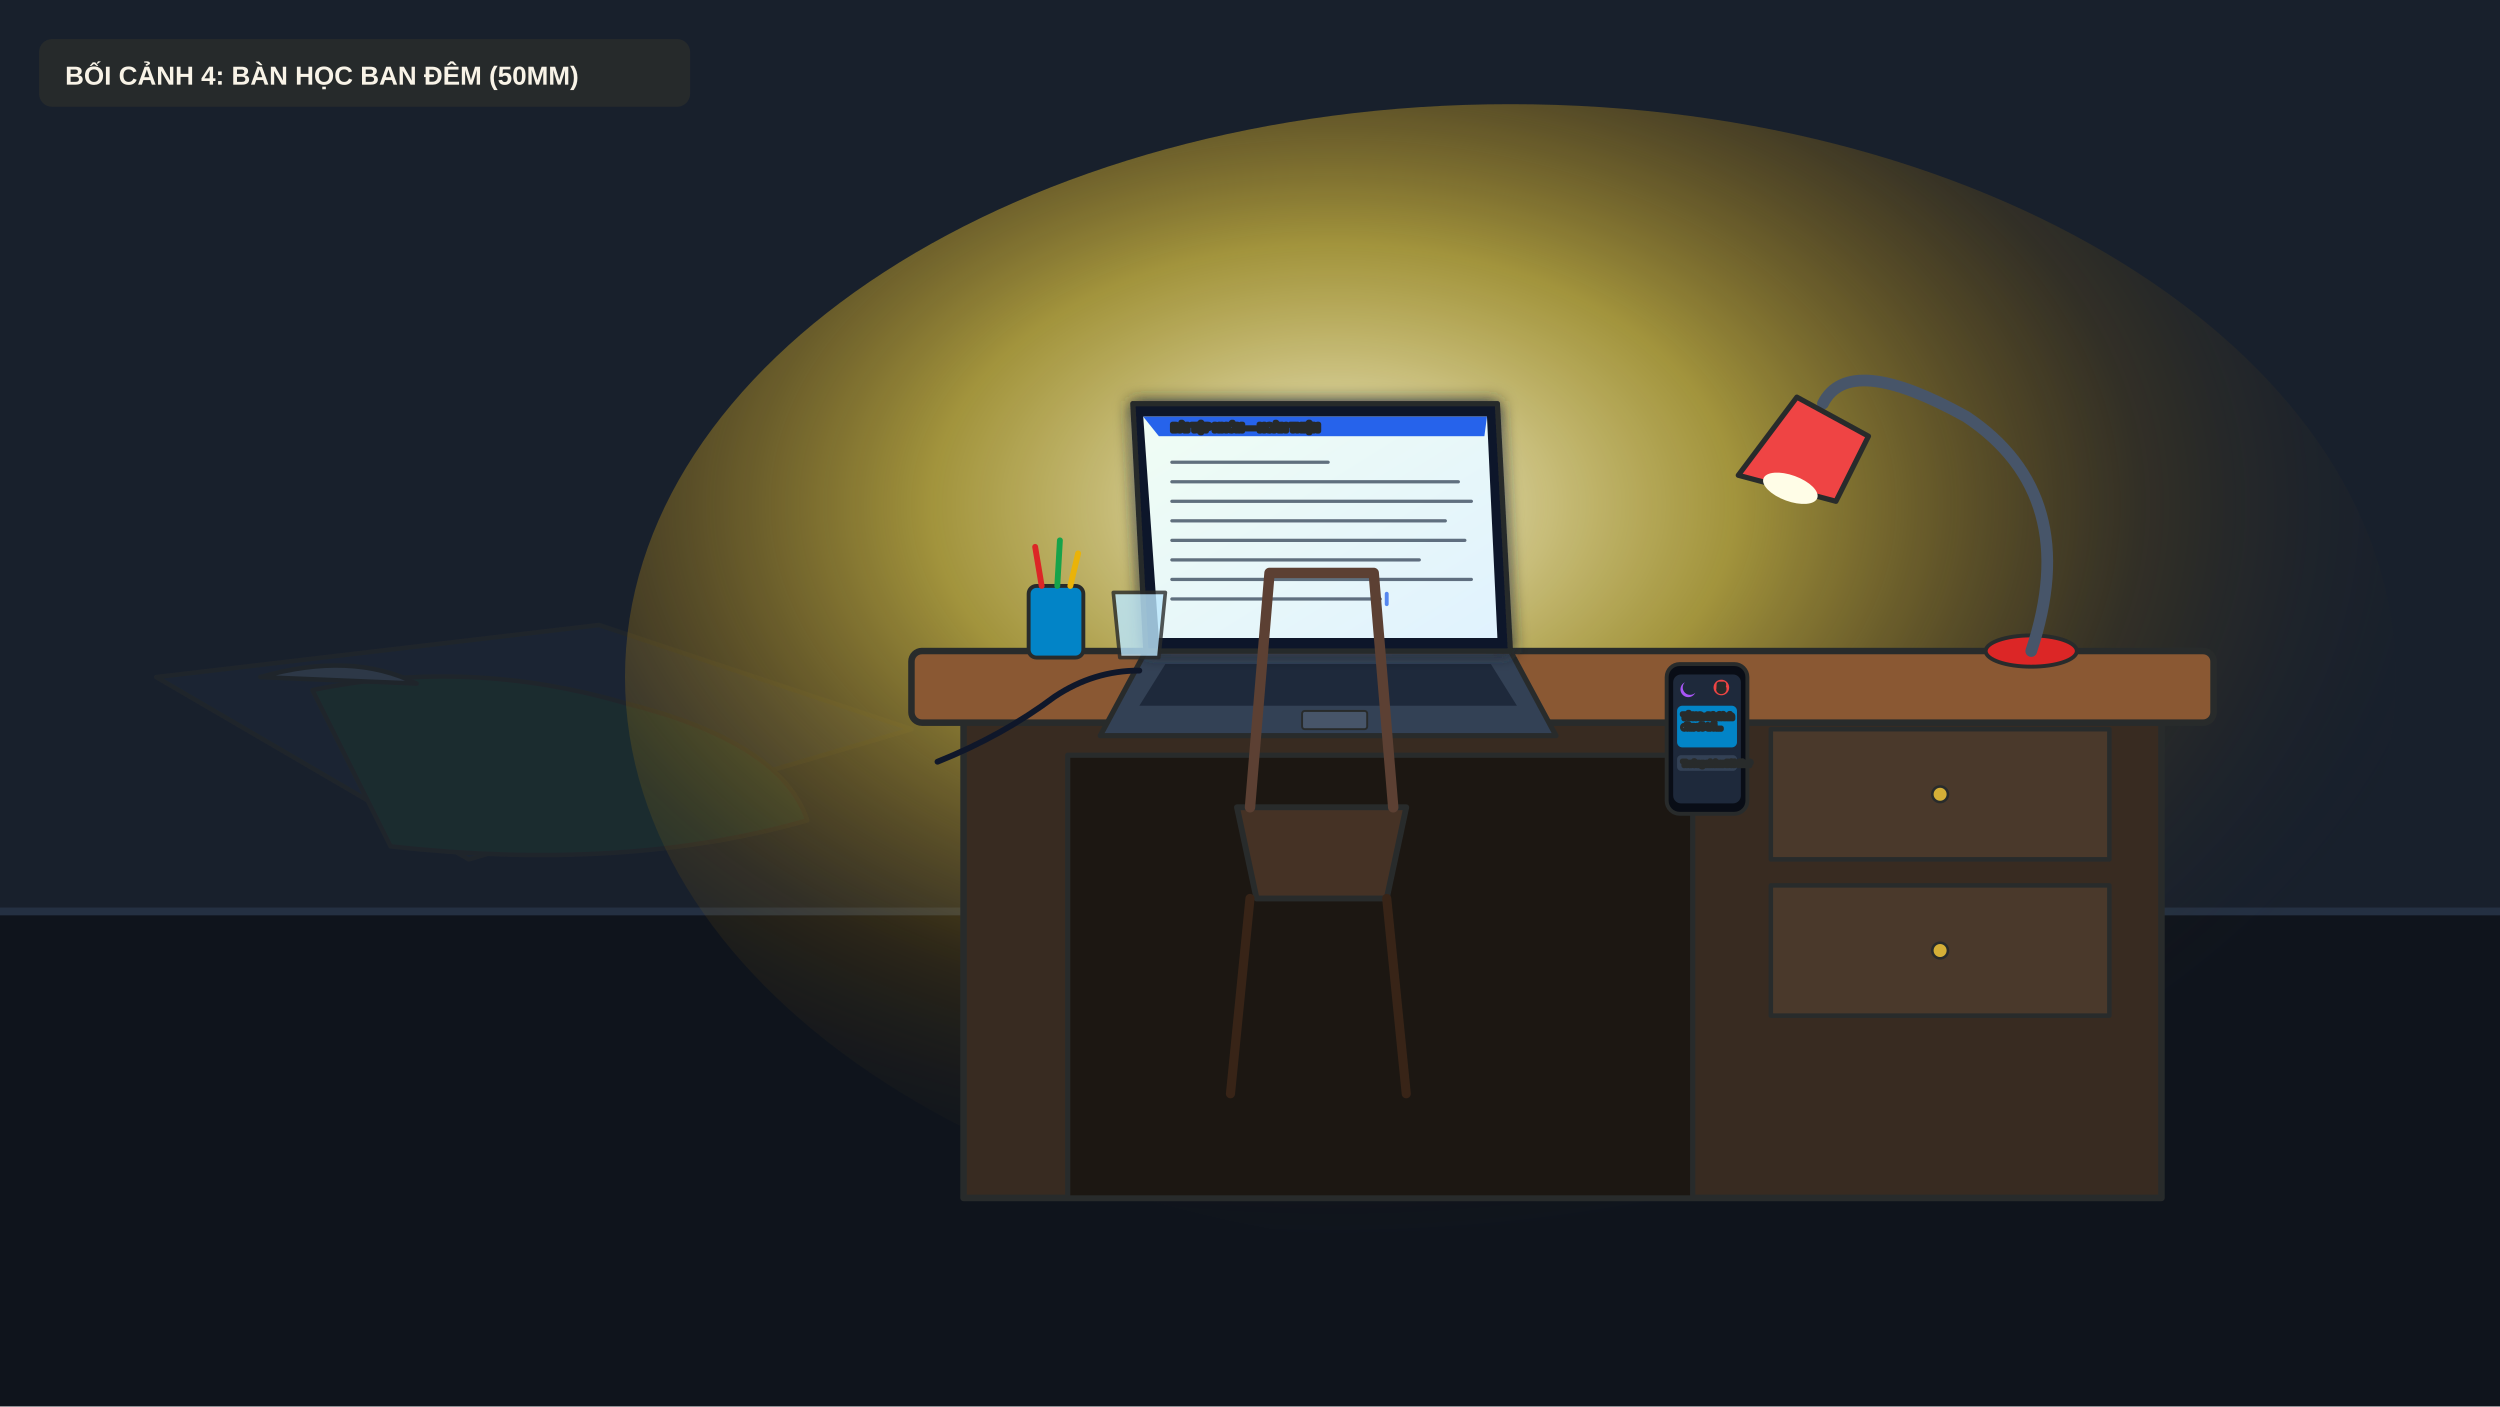
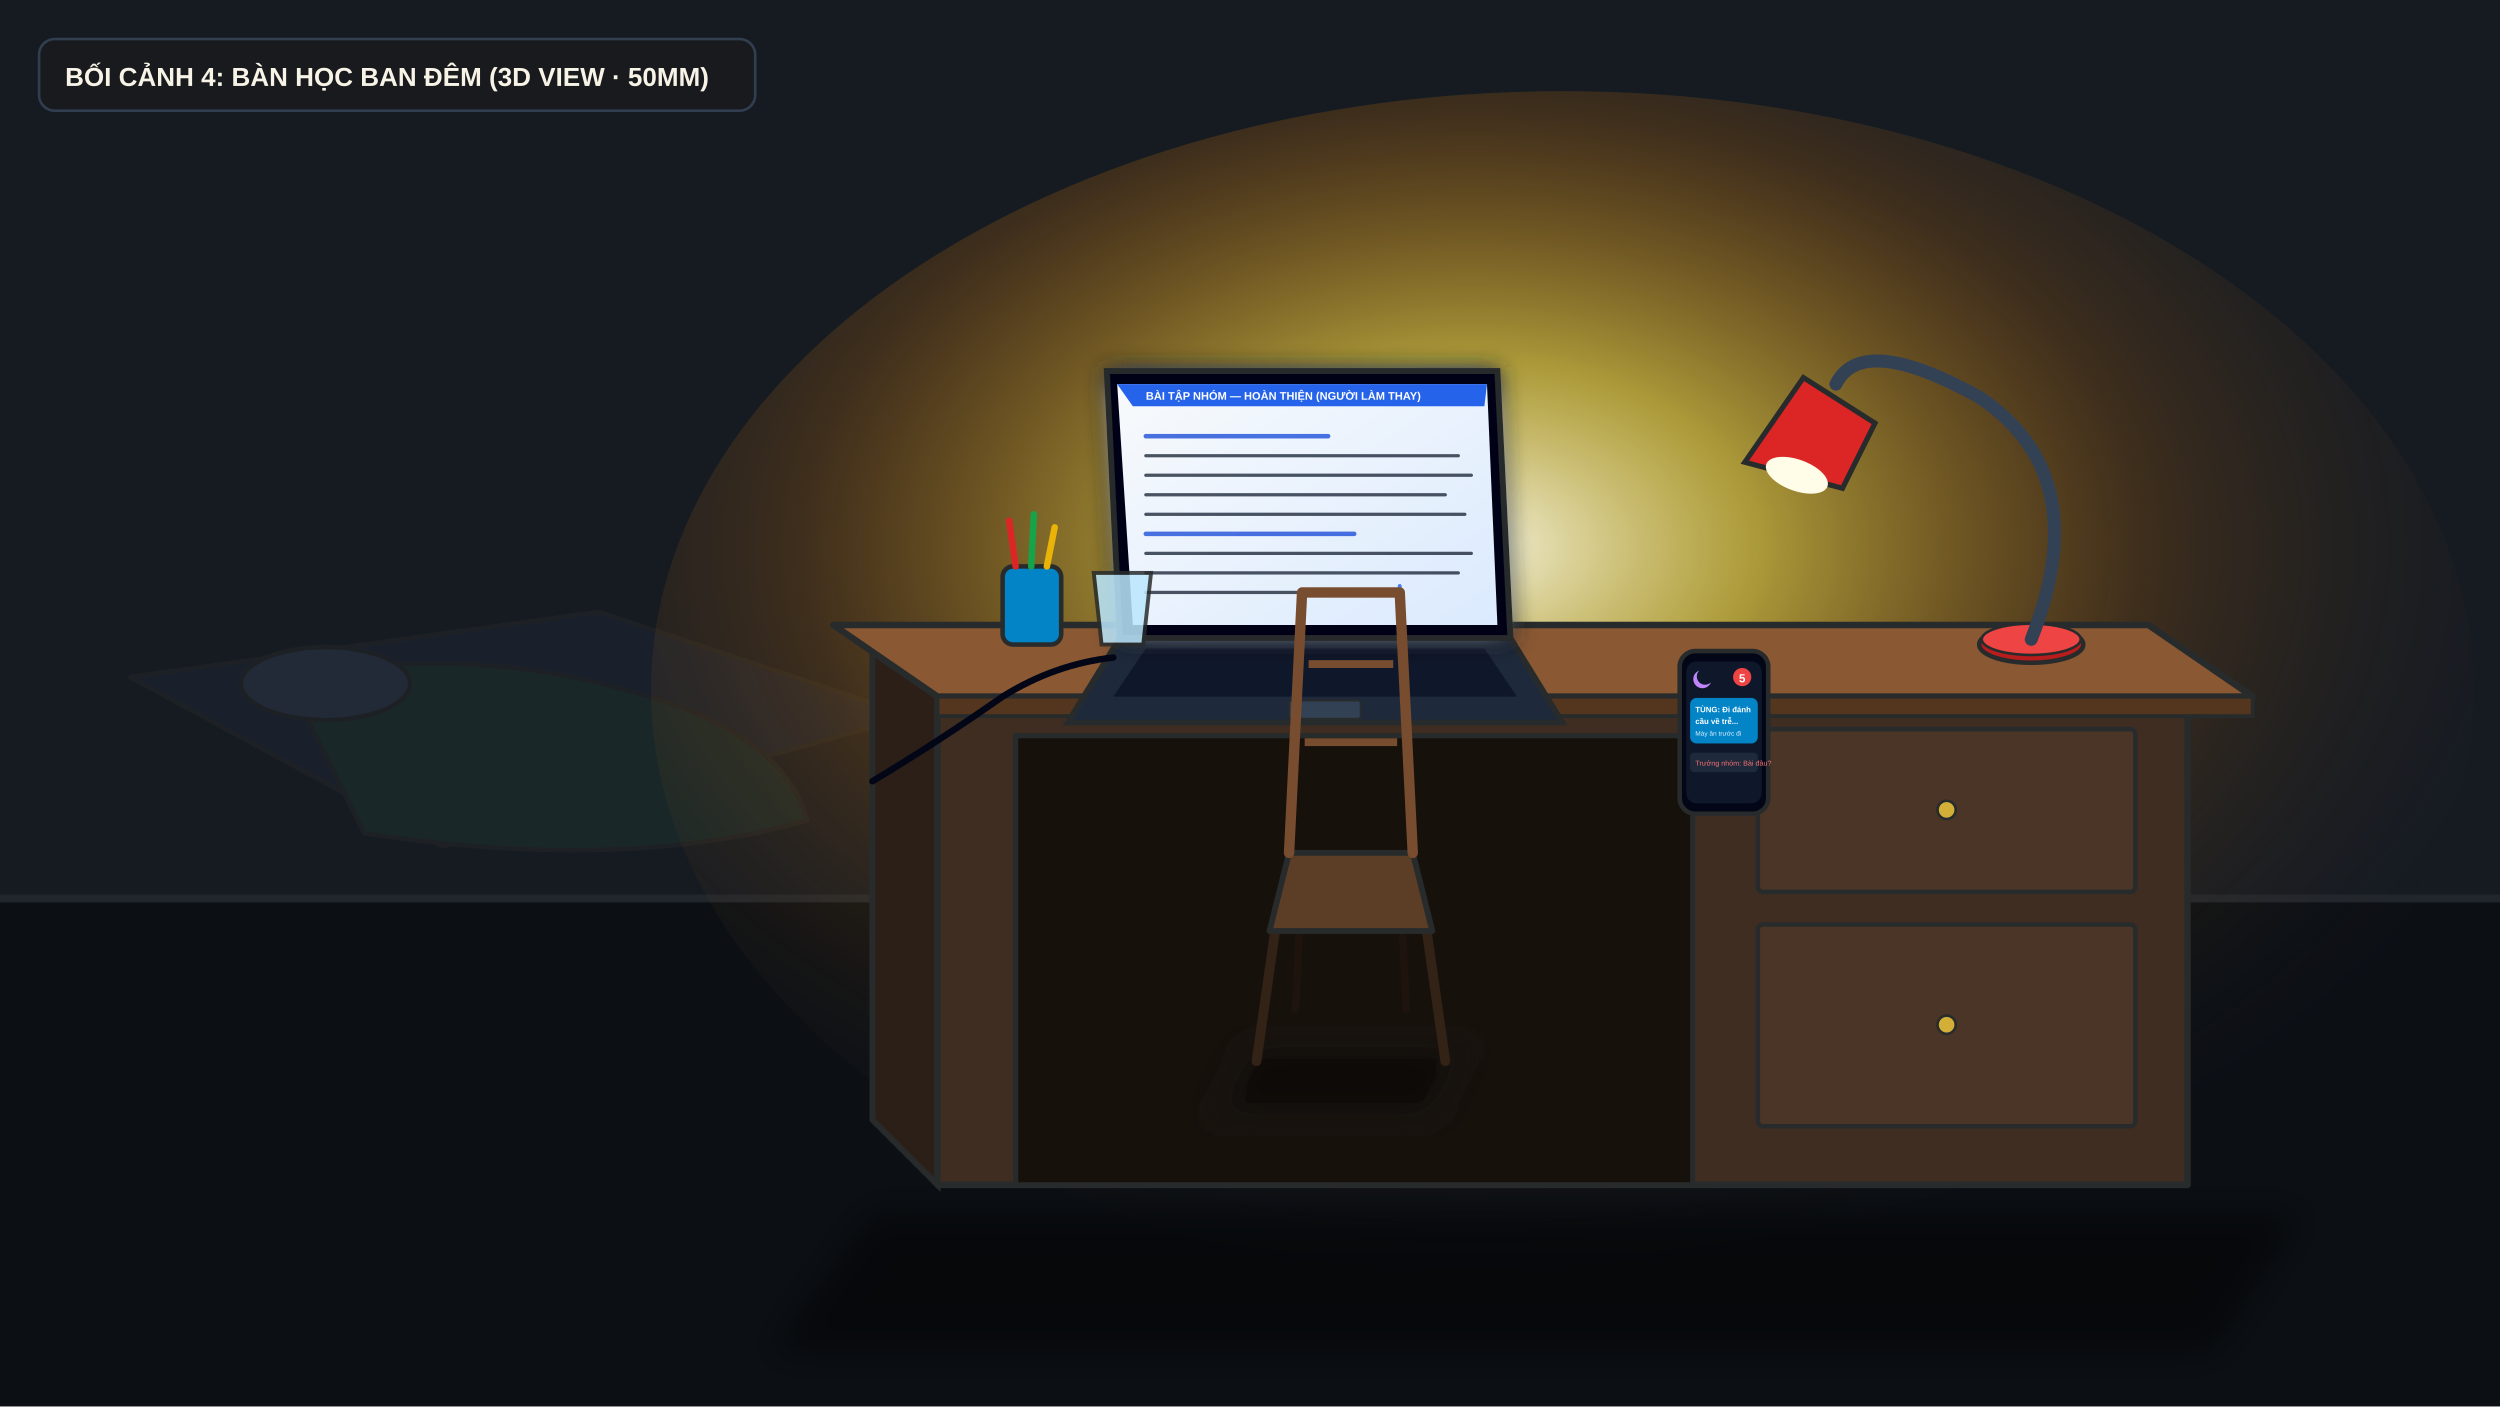
<svg xmlns="http://www.w3.org/2000/svg" width="1920" height="1080" viewBox="0 0 1920 1080">
  <defs>
-     <radialGradient id="lamp-glow" cx="40%" cy="35%" r="65%">
+     <radialGradient id="lamp-volumetric" cx="45%" cy="38%" r="62%">
      <stop offset="0%" stop-color="#fffde7" stop-opacity="0.95" />
-       <stop offset="35%" stop-color="#fde047" stop-opacity="0.6" />
-       <stop offset="70%" stop-color="#ca8a04" stop-opacity="0.15" />
+       <stop offset="25%" stop-color="#fde047" stop-opacity="0.65" />
+       <stop offset="60%" stop-color="#d97706" stop-opacity="0.2" />
      <stop offset="100%" stop-color="#0f172a" stop-opacity="0.0" />
    </radialGradient>
-     <linearGradient id="laptop-screen" x1="0%" y1="0%" x2="100%" y2="100%">
-       <stop offset="0%" stop-color="#f0fdf4" />
-       <stop offset="100%" stop-color="#e0f2fe" />
+     <linearGradient id="screen-grad-3d" x1="0%" y1="0%" x2="100%" y2="100%">
+       <stop offset="0%" stop-color="#f8fafc" />
+       <stop offset="100%" stop-color="#dbeafe" />
    </linearGradient>
-     <filter id="screen-bloom">
-       <feGaussianBlur stdDeviation="6" result="blur" />
+     <filter id="night-shadow" x="-20%" y="-20%" width="140%" height="140%">
+       <feGaussianBlur stdDeviation="14" />
+     </filter>
+     <filter id="glow-screen">
+       <feGaussianBlur stdDeviation="8" result="blur" />
      <feMerge>
        <feMergeNode in="blur" />
        <feMergeNode in="SourceGraphic" />
      </feMerge>
    </filter>
  </defs>
-   <rect width="1920" height="1080" fill="#12161f" />
-   <rect width="1920" height="700" fill="#18202c" />
-   <rect y="700" width="1920" height="380" fill="#0f141c" />
-   <line x1="0" y1="700" x2="1920" y2="700" stroke="#243042" stroke-width="6" stroke-linecap="round" />
-   <g transform="translate(120 480)" opacity="0.45" stroke="#282b2b" stroke-width="3.5" stroke-linejoin="round">
-     <path d="M0 40 L340 0 L580 80 L240 180 Z" fill="#1e293b" />
-     <path d="M120 50 Q240 25 360 60 Q480 90 500 150 Q360 190 180 170 Z" fill="#1e3a34" />
-     <path d="M80 40 Q150 20 200 45 Z" fill="#475569" />
+   <rect width="1920" height="1080" fill="#0d1117" />
+   <rect width="1920" height="690" fill="#161b22" />
+   <rect y="690" width="1920" height="390" fill="#0c1015" />
+   <line x1="0" y1="690" x2="1920" y2="690" stroke="#21262d" stroke-width="6" stroke-linecap="round" />
+   <g transform="translate(100 480)" opacity="0.4" stroke="#282b2b" stroke-width="3.5" stroke-linejoin="round">
+     <polygon points="0,40 360,-10 600,70 240,170" fill="#1e293b" />
+     <path d="M120 40 Q260 15 380 50 Q500 80 520 150 Q380 190 180 160 Z" fill="#1e3a34" />
+     <ellipse cx="150" cy="45" rx="65" ry="28" fill="#334155" />
  </g>
-   <ellipse cx="1160" cy="520" rx="680" ry="440" fill="url(#lamp-glow)" stroke="none" />
-   <g id="study-desk" transform="translate(740 480)" stroke="#282b2b" stroke-width="4" stroke-linejoin="round" stroke-linecap="round">
-     <rect x="0" y="60" width="920" height="380" fill="#382b21" stroke="#282b2b" stroke-width="5" />
-     <rect x="620" y="80" width="260" height="100" fill="#4a392b" stroke="#282b2b" stroke-width="3.5" />
-     <rect x="620" y="200" width="260" height="100" fill="#4a392b" stroke="#282b2b" stroke-width="3.5" />
-     <circle cx="750" cy="130" r="6" fill="#d4af37" stroke="#282b2b" stroke-width="2" />
-     <circle cx="750" cy="250" r="6" fill="#d4af37" stroke="#282b2b" stroke-width="2" />
-     <rect x="80" y="100" width="480" height="340" fill="#1c1712" stroke="#282b2b" stroke-width="4" />
-     <rect x="-40" y="20" width="1000" height="55" rx="8" fill="#8a5833" stroke="#282b2b" stroke-width="5" />
-     <g transform="translate(820 20)">
-       <ellipse cx="0" cy="0" rx="35" ry="12" fill="#dc2626" stroke="#282b2b" stroke-width="3" />
-       <path d="M0 0 Q40 -120 -50 -180 Q-140 -230 -160 -190" fill="none" stroke="#475569" stroke-width="9" stroke-linecap="round" />
-       <path d="M-180 -195 L-125 -165 L-150 -115 L-225 -135 Z" fill="#ef4444" stroke="#282b2b" stroke-width="4" />
-       <ellipse cx="-185" cy="-125" rx="22" ry="10" fill="#fffde7" stroke="none" transform="rotate(20 -185 -125)" />
+   <ellipse cx="1200" cy="530" rx="700" ry="460" fill="url(#lamp-volumetric)" stroke="none" />
+   <g id="desk-3d-unit" transform="translate(720 470)">
+     <polygon points="-50,460 1050,460 980,570 -130,570" fill="#000" opacity="0.5" filter="url(#night-shadow)" />
+     <polygon points="-50,20 0,65 0,440 -50,390" fill="#2b1f17" stroke="#282b2b" stroke-width="4.5" />
+     <polygon points="0,65 960,65 960,440 0,440" fill="#3f2d21" stroke="#282b2b" stroke-width="5" stroke-linejoin="round" />
+     <rect x="60" y="95" width="520" height="345" fill="#17110c" stroke="#282b2b" stroke-width="4" />
+     <g stroke="#282b2b" stroke-width="3.5">
+       <rect x="630" y="90" width="290" height="125" rx="4" fill="#4a3527" />
+       <circle cx="775" cy="152" r="7" fill="#d4af37" stroke-width="2" />
+       <rect x="630" y="240" width="290" height="155" rx="4" fill="#4a3527" />
+       <circle cx="775" cy="317" r="7" fill="#d4af37" stroke-width="2" />
    </g>
-     <g transform="translate(260 20)">
-       <path d="M-120 0 L160 0 L195 65 L-155 65 Z" fill="#334155" stroke="#282b2b" stroke-width="4" />
-       <path d="M-105 10 L145 10 L165 42 L-125 42 Z" fill="#1e293b" stroke="none" />
-       <rect x="0" y="46" width="50" height="14" rx="2" fill="#475569" stroke="#282b2b" stroke-width="1.5" />
-       <path d="M-125 15 Q-160 15 -190 35 Q-230 65 -280 85" fill="none" stroke="#0f172a" stroke-width="4.5" stroke-linecap="round" />
-       <g filter="url(#screen-bloom)">
-         <polygon points="-120,0 160,0 150,-190 -130,-190" fill="#0f172a" stroke="#282b2b" stroke-width="4" />
-         <polygon points="-110,-10 150,-10 142,-180 -122,-180" fill="url(#laptop-screen)" stroke="none" />
-         <polygon points="-110,-165 140,-165 142,-180 -122,-180" fill="#2563eb" stroke="none" />
-         <text x="-100" y="-169" font-family="Arial, sans-serif" font-size="7.5" font-weight="bold" fill="#ffffff">BÀI TẬP NHÓM — HOÀN THIỆN</text>
-         <g stroke="#334155" stroke-width="2.5" stroke-linecap="round" opacity="0.75">
-           <line x1="-100" y1="-145" x2="20" y2="-145" />
-           <line x1="-100" y1="-130" x2="120" y2="-130" />
-           <line x1="-100" y1="-115" x2="130" y2="-115" />
-           <line x1="-100" y1="-100" x2="110" y2="-100" />
-           <line x1="-100" y1="-85" x2="125" y2="-85" />
-           <line x1="-100" y1="-70" x2="90" y2="-70" />
-           <line x1="-100" y1="-55" x2="130" y2="-55" />
-           <line x1="-100" y1="-40" x2="60" y2="-40" />
-           <line x1="65" y1="-44" x2="65" y2="-36" stroke="#2563eb" stroke-width="3" />
+     <polygon points="-80,10 930,10 1010,65 0,65" fill="#8a5833" stroke="#282b2b" stroke-width="5" stroke-linejoin="round" />
+     <polygon points="0,65 1010,65 1010,80 0,80" fill="#54361e" stroke="#282b2b" stroke-width="3" />
+     <g transform="translate(840 25)">
+       <ellipse cx="0" cy="0" rx="40" ry="14" fill="#b91c1c" stroke="#282b2b" stroke-width="3.5" />
+       <ellipse cx="0" cy="-4" rx="38" ry="12" fill="#ef4444" stroke="#282b2b" stroke-width="2" />
+       <path d="M0 -4 Q50 -130 -40 -190 Q-130 -240 -150 -200" fill="none" stroke="#334155" stroke-width="10" stroke-linecap="round" />
+       <path d="M-175 -205 L-120 -170 L-145 -120 L-220 -140 Z" fill="#dc2626" stroke="#282b2b" stroke-width="4" />
+       <ellipse cx="-180" cy="-130" rx="25" ry="12" fill="#fffde7" stroke="none" transform="rotate(20 -180 -130)" />
+     </g>
+     <g transform="translate(280 20)">
+       <polygon points="-140,0 160,0 200,65 -180,65" fill="#1e293b" stroke="#282b2b" stroke-width="4.5" />
+       <polygon points="-120,8 140,8 165,45 -145,45" fill="#0f172a" stroke="none" />
+       <rect x="-10" y="48" width="55" height="14" rx="2" fill="#334155" stroke="#282b2b" stroke-width="1.5" />
+       <path d="M-145 15 Q-190 20 -230 45 Q-280 80 -330 110" fill="none" stroke="#020617" stroke-width="5" stroke-linecap="round" />
+       <g filter="url(#glow-screen)">
+         <polygon points="-140,0 160,0 150,-205 -150,-205" fill="#020617" stroke="#282b2b" stroke-width="4.5" />
+         <polygon points="-130,-10 150,-10 142,-195 -142,-195" fill="url(#screen-grad-3d)" stroke="none" />
+         <polygon points="-130,-178 140,-178 142,-195 -142,-195" fill="#2563eb" stroke="none" />
+         <text x="-120" y="-183" font-family="Arial" font-size="8.5" font-weight="bold" fill="#ffffff">BÀI TẬP NHÓM — HOÀN THIỆN (NGƯỜI LÀM THAY)</text>
+         <g stroke="#1e293b" stroke-width="2.5" stroke-linecap="round" opacity="0.8">
+           <line x1="-120" y1="-155" x2="20" y2="-155" stroke-width="3.5" stroke="#1d4ed8" />
+           <line x1="-120" y1="-140" x2="120" y2="-140" />
+           <line x1="-120" y1="-125" x2="130" y2="-125" />
+           <line x1="-120" y1="-110" x2="110" y2="-110" />
+           <line x1="-120" y1="-95" x2="125" y2="-95" />
+           <line x1="-120" y1="-80" x2="40" y2="-80" stroke-width="3.5" stroke="#1d4ed8" />
+           <line x1="-120" y1="-65" x2="130" y2="-65" />
+           <line x1="-120" y1="-50" x2="120" y2="-50" />
+           <line x1="-120" y1="-35" x2="70" y2="-35" />
+           <line x1="75" y1="-40" x2="75" y2="-30" stroke="#2563eb" stroke-width="3" />
        </g>
      </g>
    </g>
-     <g transform="translate(540 30)">
-       <rect x="0" y="0" width="62" height="115" rx="10" fill="#090d16" stroke="#282b2b" stroke-width="3" />
-       <rect x="5" y="8" width="52" height="99" rx="6" fill="#1e293b" stroke="none" />
-       <path d="M22 22 A 6 6 0 1 1 14 14 A 4.5 4.5 0 0 0 22 22 Z" fill="#a855f7" stroke="none" />
-       <circle cx="42" cy="18" r="6" fill="#ef4444" stroke="none" />
-       <text x="42" y="21" font-family="Arial, sans-serif" font-size="8" font-weight="bold" fill="#ffffff" text-anchor="middle">5</text>
-       <rect x="8" y="32" width="46" height="32" rx="4" fill="#0284c7" stroke="none" />
-       <text x="12" y="42" font-family="Arial, sans-serif" font-size="5.5" font-weight="bold" fill="#ffffff">TÙNG: Đi đánh</text>
-       <text x="12" y="50" font-family="Arial, sans-serif" font-size="5.5" font-weight="bold" fill="#ffffff">cầu về trễ...</text>
-       <rect x="8" y="70" width="46" height="12" rx="3" fill="#334155" stroke="none" />
-       <text x="12" y="78" font-family="Arial, sans-serif" font-size="5" fill="#94a3b8">Trưởng nhóm: Bài đâu?</text>
+     <g transform="translate(570 30)">
+       <rect x="0" y="0" width="68" height="125" rx="12" fill="#020617" stroke="#282b2b" stroke-width="3.5" />
+       <rect x="5" y="8" width="58" height="109" rx="8" fill="#0f172a" stroke="none" />
+       <path d="M24 24 A 7 7 0 1 1 15 15 A 5 5 0 0 0 24 24 Z" fill="#c084fc" stroke="none" />
+       <circle cx="48" cy="20" r="7" fill="#ef4444" stroke="none" />
+       <text x="48" y="24" font-family="Arial" font-size="9" font-weight="bold" fill="#ffffff" text-anchor="middle">5</text>
+       <rect x="8" y="36" width="52" height="35" rx="5" fill="#0284c7" stroke="none" />
+       <text x="12" y="47" font-family="Arial" font-size="6" font-weight="bold" fill="#ffffff">TÙNG: Đi đánh</text>
+       <text x="12" y="56" font-family="Arial" font-size="6" font-weight="bold" fill="#ffffff">cầu về trễ...</text>
+       <text x="12" y="65" font-family="Arial" font-size="5" fill="#e0f2fe">Mày ăn trước đi</text>
+       <rect x="8" y="78" width="52" height="15" rx="3" fill="#1e293b" stroke="none" />
+       <text x="12" y="88" font-family="Arial" font-size="5.5" fill="#f87171">Trưởng nhóm: Bài đâu?</text>
    </g>
    <g transform="translate(50 15)">
-       <rect x="0" y="-45" width="42" height="55" rx="6" fill="#0284c7" stroke="#282b2b" stroke-width="3" />
-       <line x1="10" y1="-45" x2="5" y2="-75" stroke="#dc2626" stroke-width="4.5" stroke-linecap="round" />
-       <line x1="22" y1="-45" x2="24" y2="-80" stroke="#16a34a" stroke-width="4.5" stroke-linecap="round" />
-       <line x1="32" y1="-45" x2="38" y2="-70" stroke="#eab308" stroke-width="4.5" stroke-linecap="round" />
-       <path d="M65 -40 L70 10 L100 10 L105 -40 Z" fill="#bae6fd" stroke="#282b2b" stroke-width="2.8" opacity="0.8" />
+       <rect x="0" y="-50" width="45" height="60" rx="8" fill="#0284c7" stroke="#282b2b" stroke-width="3.5" />
+       <line x1="10" y1="-50" x2="5" y2="-85" stroke="#dc2626" stroke-width="5" stroke-linecap="round" />
+       <line x1="22" y1="-50" x2="24" y2="-90" stroke="#16a34a" stroke-width="5" stroke-linecap="round" />
+       <line x1="34" y1="-50" x2="40" y2="-80" stroke="#eab308" stroke-width="5" stroke-linecap="round" />
+       <path d="M70 -45 L76 10 L108 10 L114 -45 Z" fill="#bae6fd" stroke="#282b2b" stroke-width="3" opacity="0.85" />
    </g>
  </g>
-   <g transform="translate(960 620)" stroke="#282b2b" stroke-width="4" stroke-linejoin="round">
-     <path d="M-10 0 L120 0 L105 70 L5 70 Z" fill="#453225" stroke="#282b2b" stroke-width="4.5" />
-     <path d="M0 0 L15 -180 L95 -180 L110 0" fill="none" stroke="#5c4033" stroke-width="8" stroke-linecap="round" />
-     <line x1="0" y1="70" x2="-15" y2="220" stroke="#382417" stroke-width="7" stroke-linecap="round" />
-     <line x1="105" y1="70" x2="120" y2="220" stroke="#382417" stroke-width="7" stroke-linecap="round" />
+   <g transform="translate(980 620)" stroke="#282b2b" stroke-width="4" stroke-linejoin="round">
+     <polygon points="-20,180 150,180 120,240 -50,240" fill="#000" opacity="0.4" filter="url(#night-shadow)" />
+     <line x1="0" y1="90" x2="-15" y2="195" stroke="#332216" stroke-width="7.5" stroke-linecap="round" />
+     <line x1="115" y1="90" x2="130" y2="195" stroke="#332216" stroke-width="7.5" stroke-linecap="round" />
+     <line x1="20" y1="50" x2="15" y2="155" stroke="#1e140d" stroke-width="5.5" stroke-linecap="round" />
+     <line x1="95" y1="50" x2="100" y2="155" stroke="#1e140d" stroke-width="5.5" stroke-linecap="round" />
+     <polygon points="10,35 105,35 120,95 -5,95" fill="#5c3d26" stroke="#282b2b" stroke-width="4.5" />
+     <path d="M10 35 L20 -165 L95 -165 L105 35" fill="none" stroke="#784c2f" stroke-width="8" stroke-linecap="round" />
+     <line x1="25" y1="-110" x2="90" y2="-110" stroke="#784c2f" stroke-width="6" />
+     <line x1="22" y1="-50" x2="93" y2="-50" stroke="#784c2f" stroke-width="6" />
  </g>
-   <rect x="30" y="30" width="500" height="52" rx="10" fill="#282b2b" opacity="0.88" stroke="none" />
-   <text x="50" y="65" font-family="Arial, sans-serif" font-size="20" font-weight="bold" fill="#f8f3e7">BỐI CẢNH 4: BÀN HỌC BAN ĐÊM (50MM)</text>
+   <rect x="30" y="30" width="550" height="55" rx="12" fill="#181a1d" opacity="0.9" stroke="#334155" stroke-width="2" />
+   <text x="50" y="66" font-family="Arial, sans-serif" font-size="20" font-weight="bold" fill="#f8f3e7">BỐI CẢNH 4: BÀN HỌC BAN ĐÊM (3D VIEW · 50MM)</text>
</svg>
